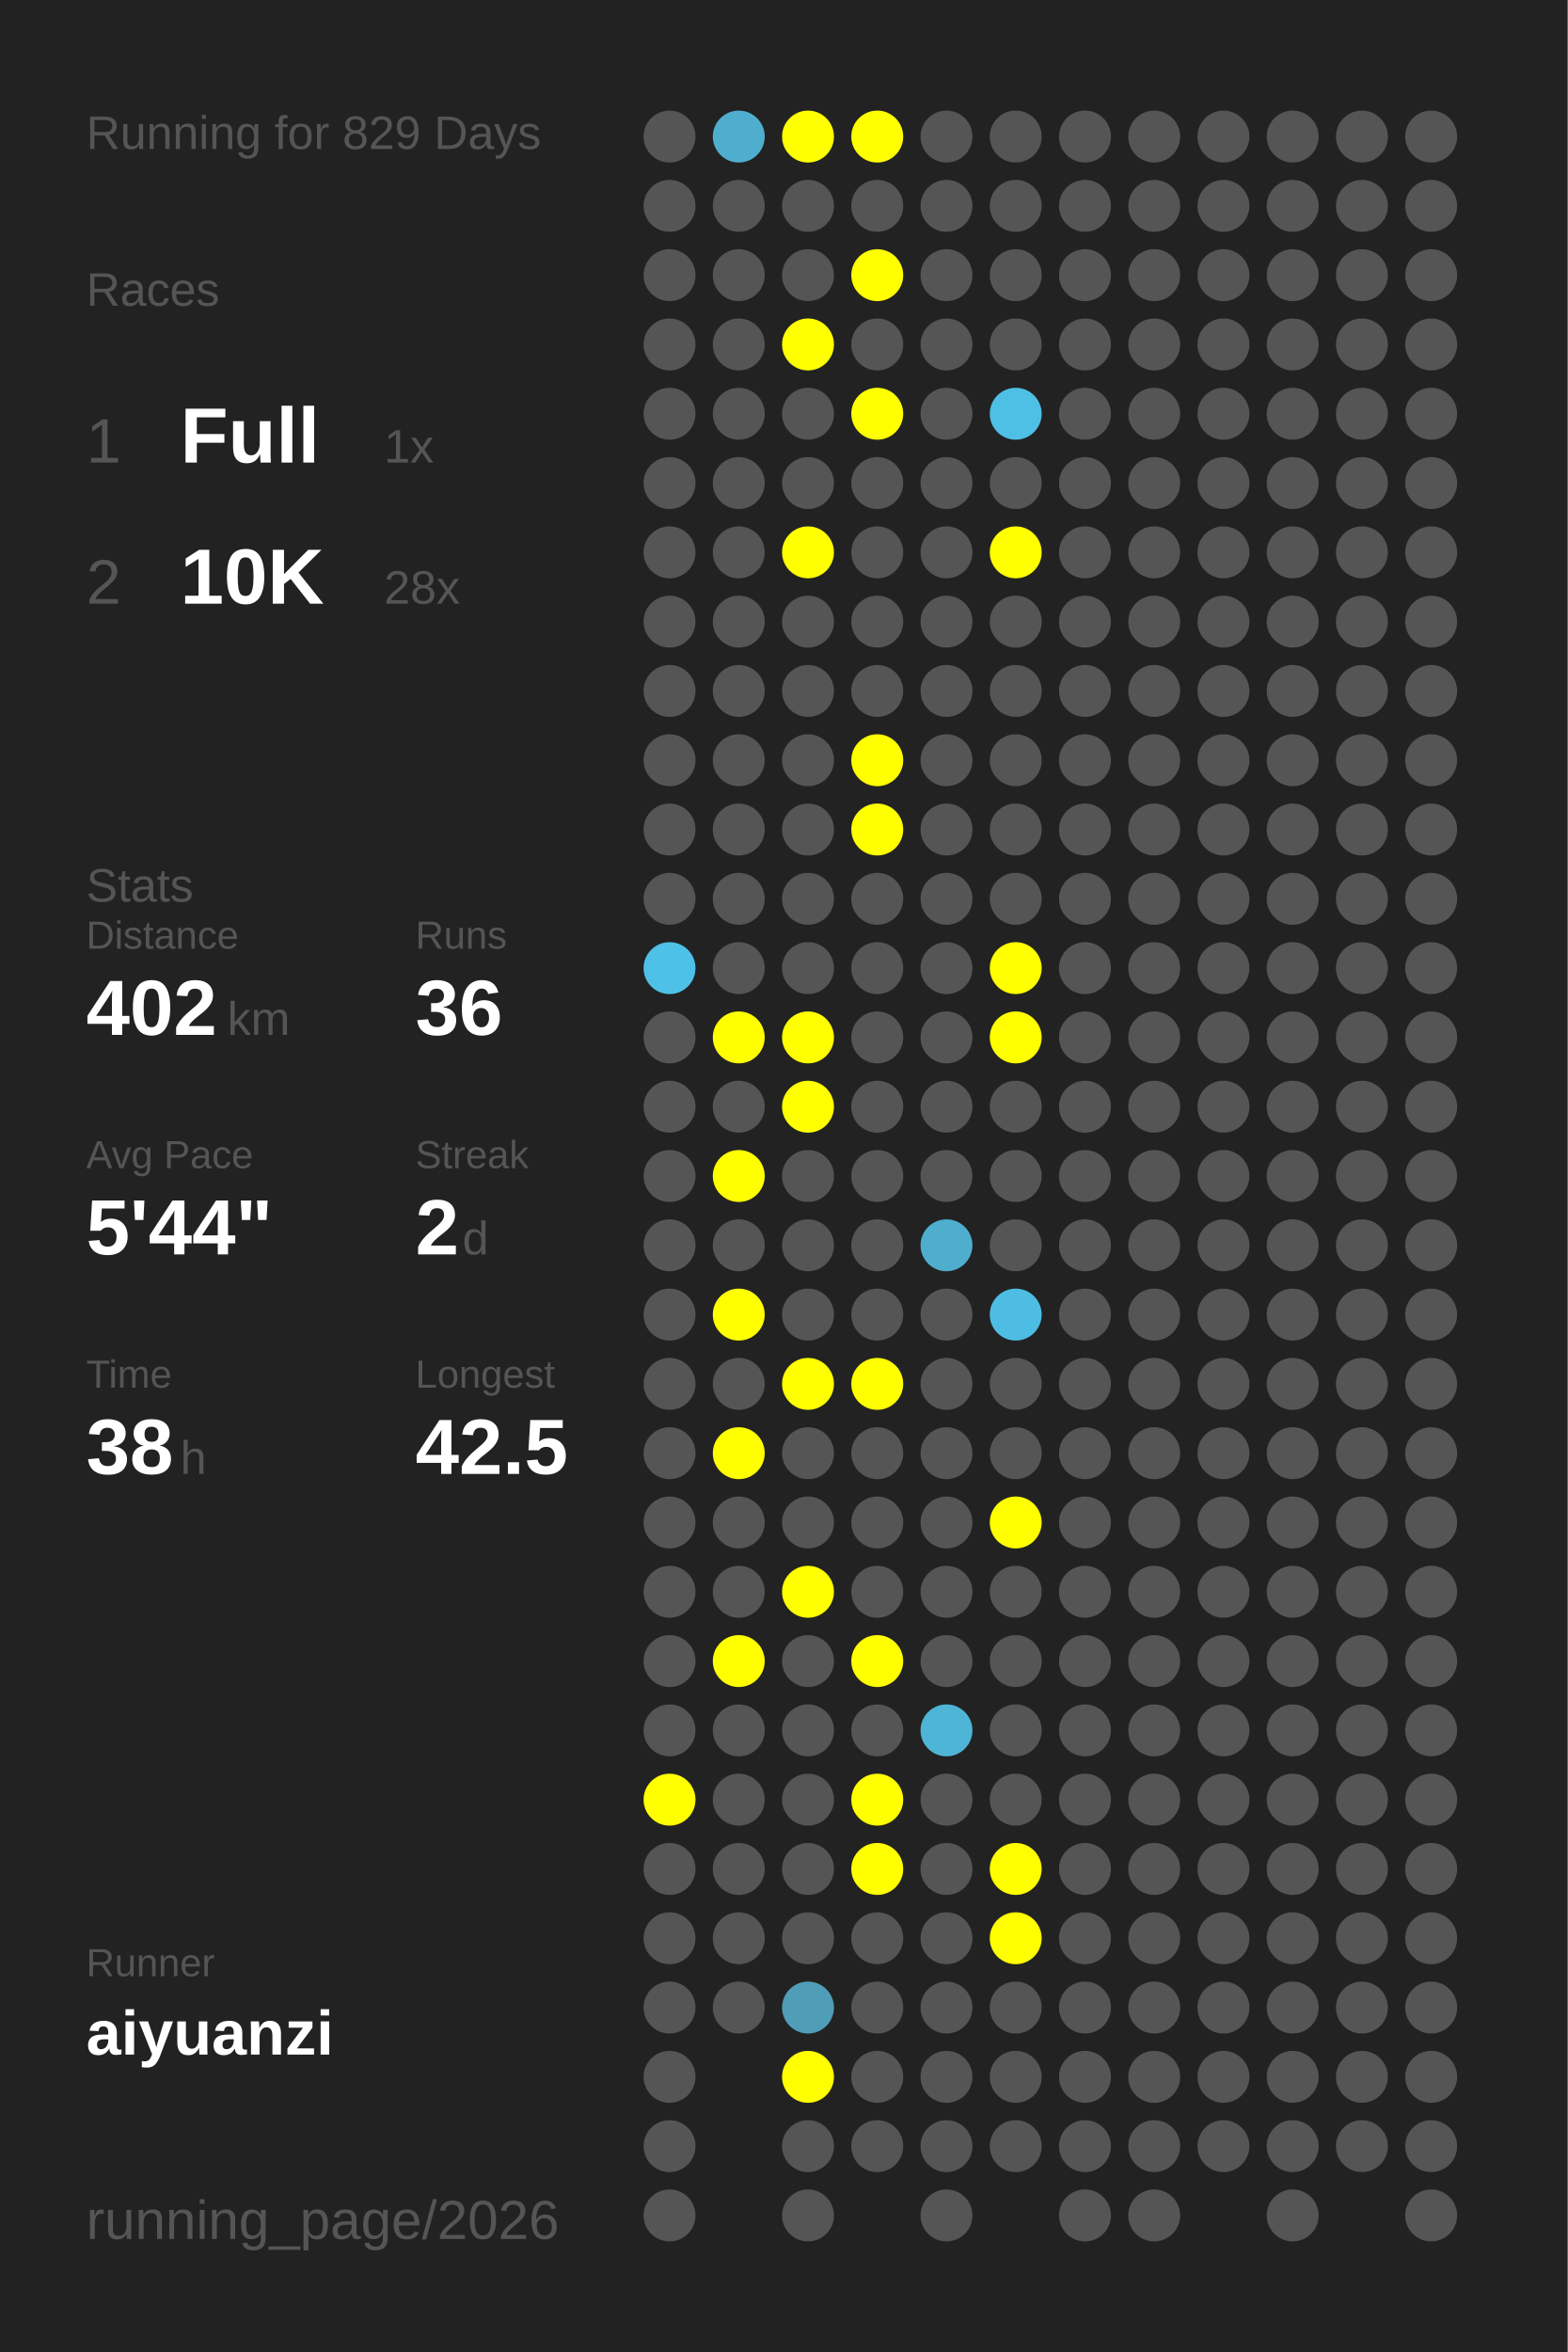
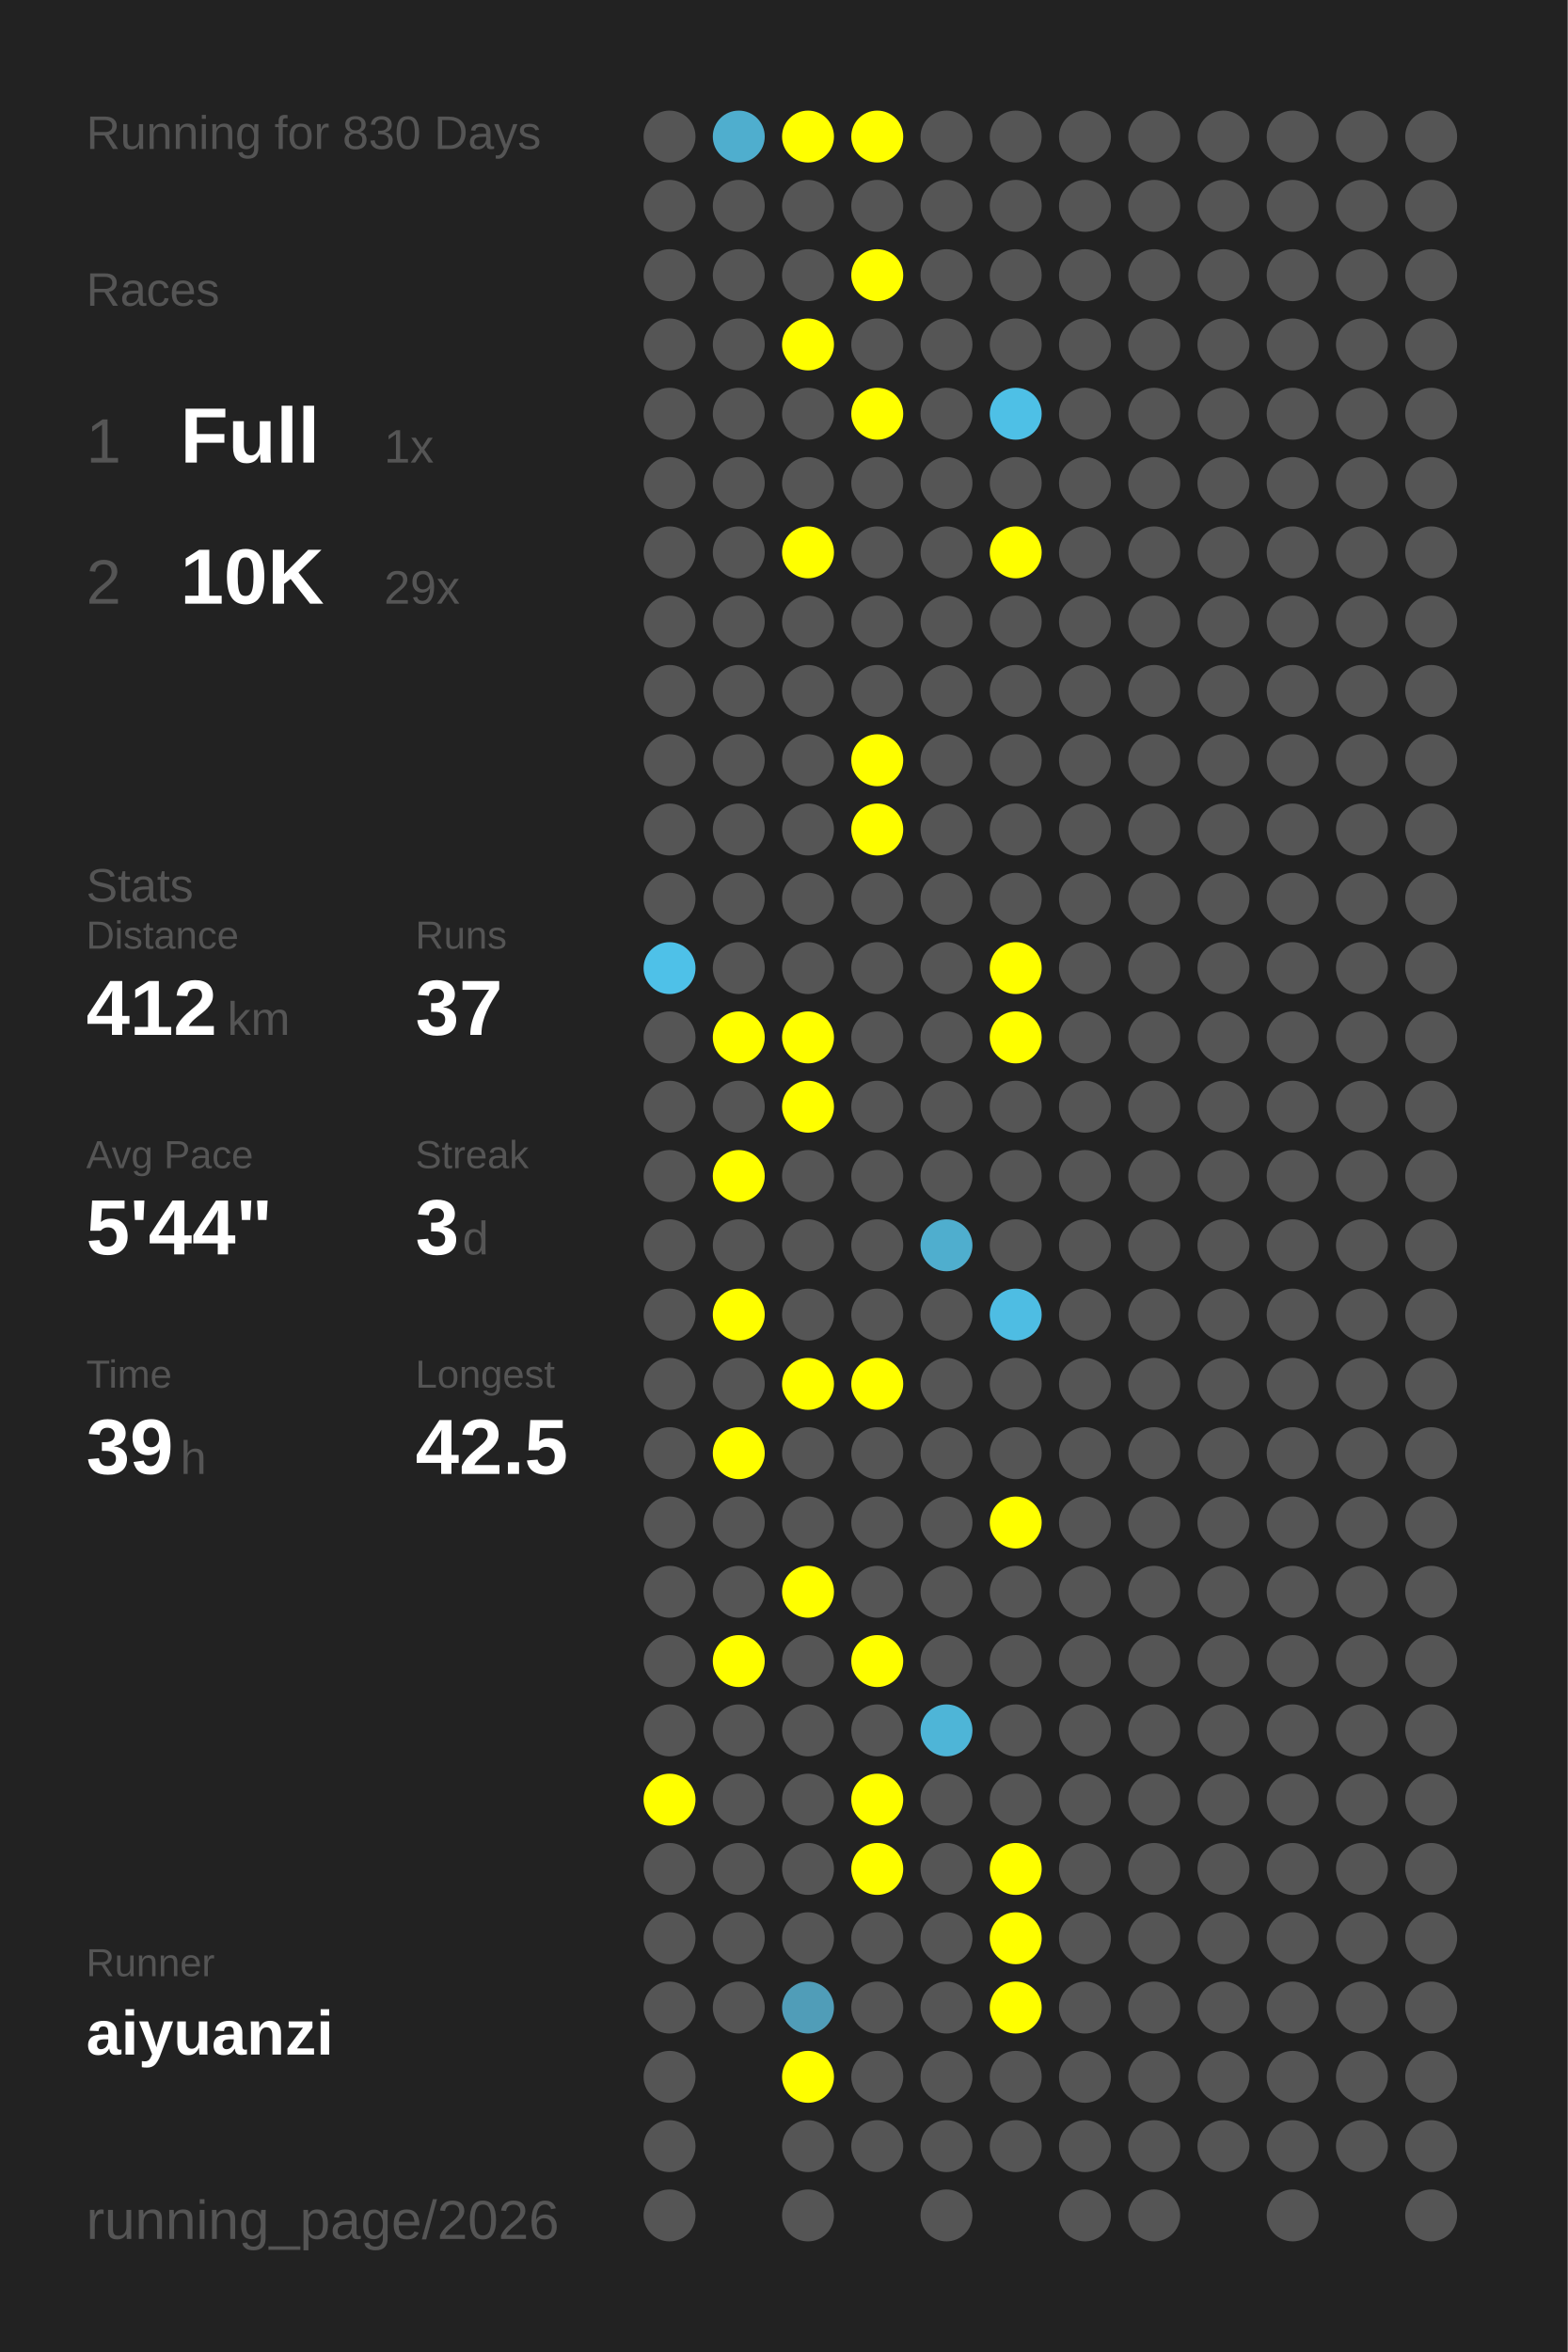
<svg xmlns="http://www.w3.org/2000/svg" baseProfile="full" height="300mm" version="1.1" viewBox="0,0,200,300" width="200mm">
  <defs />
  <rect fill="#222222" height="300" width="200" x="0" y="0" />
-   <text fill="#555555" style="font-size:6px; font-family:Arial;" x="11" y="19">Running for 829 Days</text>
+   <text fill="#555555" style="font-size:6px; font-family:Arial;" x="11" y="19">Running for 830 Days</text>
  <text fill="#555555" style="font-size:6px; font-family:Arial;" x="11" y="39">Races</text>
  <text fill="#555555" style="font-size:8px; font-family:Arial;" x="11" y="59">1</text>
  <text fill="#FFFFFF" style="font-size:10px; font-family:Arial; font-weight:bold;" x="23" y="59">Full</text>
  <text fill="#555555" style="font-size:6px; font-family:Arial;" x="49" y="59">1x</text>
  <text fill="#555555" style="font-size:8px; font-family:Arial;" x="11" y="77">2</text>
  <text fill="#FFFFFF" style="font-size:10px; font-family:Arial; font-weight:bold;" x="23" y="77">10K</text>
-   <text fill="#555555" style="font-size:6px; font-family:Arial;" x="49" y="77">28x</text>
+   <text fill="#555555" style="font-size:6px; font-family:Arial;" x="49" y="77">29x</text>
  <text fill="#555555" style="font-size:6px; font-family:Arial;" x="11" y="115">Stats</text>
  <text fill="#555555" style="font-size:5px; font-family:Arial;" x="11" y="121">Distance</text>
-   <text fill="#FFFFFF" style="font-size:10px; font-family:Arial; font-weight:bold;" x="11" y="132">402</text>
+   <text fill="#FFFFFF" style="font-size:10px; font-family:Arial; font-weight:bold;" x="11" y="132">412</text>
  <text fill="#555555" style="font-size:6px; font-family:Arial;" x="29" y="132">km</text>
  <text fill="#555555" style="font-size:5px; font-family:Arial;" x="53" y="121">Runs</text>
-   <text fill="#FFFFFF" style="font-size:10px; font-family:Arial; font-weight:bold;" x="53" y="132">36</text>
+   <text fill="#FFFFFF" style="font-size:10px; font-family:Arial; font-weight:bold;" x="53" y="132">37</text>
  <text fill="#555555" style="font-size:5px; font-family:Arial;" x="11" y="149">Avg Pace</text>
  <text fill="#FFFFFF" style="font-size:10px; font-family:Arial; font-weight:bold;" x="11" y="160">5'44"</text>
  <text fill="#555555" style="font-size:5px; font-family:Arial;" x="53" y="149">Streak</text>
-   <text fill="#FFFFFF" style="font-size:10px; font-family:Arial; font-weight:bold;" x="53" y="160">2</text>
+   <text fill="#FFFFFF" style="font-size:10px; font-family:Arial; font-weight:bold;" x="53" y="160">3</text>
  <text fill="#555555" style="font-size:6px; font-family:Arial;" x="59" y="160">d</text>
  <text fill="#555555" style="font-size:5px; font-family:Arial;" x="11" y="177">Time</text>
-   <text fill="#FFFFFF" style="font-size:10px; font-family:Arial; font-weight:bold;" x="11" y="188">38</text>
+   <text fill="#FFFFFF" style="font-size:10px; font-family:Arial; font-weight:bold;" x="11" y="188">39</text>
  <text fill="#555555" style="font-size:6px; font-family:Arial;" x="23" y="188">h</text>
  <text fill="#555555" style="font-size:5px; font-family:Arial;" x="53" y="177">Longest</text>
  <text fill="#FFFFFF" style="font-size:10px; font-family:Arial; font-weight:bold;" x="53" y="188">42.5</text>
  <text fill="#555555" style="font-size:5px; font-family:Arial;" x="11" y="252.065">Runner</text>
  <text fill="#FFFFFF" style="font-size:8px; font-family:Arial; font-weight:bold;" x="11" y="262.065">aiyuanzi</text>
  <text fill="#555555" style="font-size:7px; font-family:Arial;" x="11" y="285.581">running_page/2026</text>
  <circle cx="85.417" cy="17.419" fill="#555555" r="3.312" />
  <circle cx="85.417" cy="26.258" fill="#555555" r="3.312" />
  <circle cx="85.417" cy="35.097" fill="#555555" r="3.312" />
  <circle cx="85.417" cy="43.935" fill="#555555" r="3.312" />
  <circle cx="85.417" cy="52.774" fill="#555555" r="3.312" />
  <circle cx="85.417" cy="61.613" fill="#555555" r="3.312" />
  <circle cx="85.417" cy="70.452" fill="#555555" r="3.312" />
  <circle cx="85.417" cy="79.29" fill="#555555" r="3.312" />
  <circle cx="85.417" cy="88.129" fill="#555555" r="3.312" />
  <circle cx="85.417" cy="96.968" fill="#555555" r="3.312" />
  <circle cx="85.417" cy="105.806" fill="#555555" r="3.312" />
  <circle cx="85.417" cy="114.645" fill="#555555" r="3.312" />
  <circle cx="85.417" cy="123.484" fill="#4ec1e8" r="3.312" />
  <circle cx="85.417" cy="132.323" fill="#555555" r="3.312" />
  <circle cx="85.417" cy="141.161" fill="#555555" r="3.312" />
  <circle cx="85.417" cy="150" fill="#555555" r="3.312" />
  <circle cx="85.417" cy="158.839" fill="#555555" r="3.312" />
  <circle cx="85.417" cy="167.677" fill="#555555" r="3.312" />
  <circle cx="85.417" cy="176.516" fill="#555555" r="3.312" />
  <circle cx="85.417" cy="185.355" fill="#555555" r="3.312" />
  <circle cx="85.417" cy="194.194" fill="#555555" r="3.312" />
  <circle cx="85.417" cy="203.032" fill="#555555" r="3.312" />
  <circle cx="85.417" cy="211.871" fill="#555555" r="3.312" />
  <circle cx="85.417" cy="220.71" fill="#555555" r="3.312" />
  <circle cx="85.417" cy="229.548" fill="#FFFF00" r="3.312" />
  <circle cx="85.417" cy="238.387" fill="#555555" r="3.312" />
  <circle cx="85.417" cy="247.226" fill="#555555" r="3.312" />
  <circle cx="85.417" cy="256.065" fill="#555555" r="3.312" />
  <circle cx="85.417" cy="264.903" fill="#555555" r="3.312" />
  <circle cx="85.417" cy="273.742" fill="#555555" r="3.312" />
  <circle cx="85.417" cy="282.581" fill="#555555" r="3.312" />
  <circle cx="94.25" cy="17.419" fill="#4faece" r="3.312" />
  <circle cx="94.25" cy="26.258" fill="#555555" r="3.312" />
  <circle cx="94.25" cy="35.097" fill="#555555" r="3.312" />
  <circle cx="94.25" cy="43.935" fill="#555555" r="3.312" />
  <circle cx="94.25" cy="52.774" fill="#555555" r="3.312" />
  <circle cx="94.25" cy="61.613" fill="#555555" r="3.312" />
  <circle cx="94.25" cy="70.452" fill="#555555" r="3.312" />
  <circle cx="94.25" cy="79.29" fill="#555555" r="3.312" />
  <circle cx="94.25" cy="88.129" fill="#555555" r="3.312" />
  <circle cx="94.25" cy="96.968" fill="#555555" r="3.312" />
  <circle cx="94.25" cy="105.806" fill="#555555" r="3.312" />
  <circle cx="94.25" cy="114.645" fill="#555555" r="3.312" />
  <circle cx="94.25" cy="123.484" fill="#555555" r="3.312" />
  <circle cx="94.25" cy="132.323" fill="#FFFF00" r="3.312" />
  <circle cx="94.25" cy="141.161" fill="#555555" r="3.312" />
  <circle cx="94.25" cy="150" fill="#FFFF00" r="3.312" />
  <circle cx="94.25" cy="158.839" fill="#555555" r="3.312" />
  <circle cx="94.25" cy="167.677" fill="#FFFF00" r="3.312" />
  <circle cx="94.25" cy="176.516" fill="#555555" r="3.312" />
  <circle cx="94.25" cy="185.355" fill="#FFFF00" r="3.312" />
  <circle cx="94.25" cy="194.194" fill="#555555" r="3.312" />
  <circle cx="94.25" cy="203.032" fill="#555555" r="3.312" />
  <circle cx="94.25" cy="211.871" fill="#FFFF00" r="3.312" />
  <circle cx="94.25" cy="220.71" fill="#555555" r="3.312" />
  <circle cx="94.25" cy="229.548" fill="#555555" r="3.312" />
  <circle cx="94.25" cy="238.387" fill="#555555" r="3.312" />
  <circle cx="94.25" cy="247.226" fill="#555555" r="3.312" />
  <circle cx="94.25" cy="256.065" fill="#555555" r="3.312" />
  <circle cx="103.083" cy="17.419" fill="#FFFF00" r="3.312" />
  <circle cx="103.083" cy="26.258" fill="#555555" r="3.312" />
  <circle cx="103.083" cy="35.097" fill="#555555" r="3.312" />
  <circle cx="103.083" cy="43.935" fill="#FFFF00" r="3.312" />
  <circle cx="103.083" cy="52.774" fill="#555555" r="3.312" />
  <circle cx="103.083" cy="61.613" fill="#555555" r="3.312" />
  <circle cx="103.083" cy="70.452" fill="#FFFF00" r="3.312" />
  <circle cx="103.083" cy="79.29" fill="#555555" r="3.312" />
  <circle cx="103.083" cy="88.129" fill="#555555" r="3.312" />
  <circle cx="103.083" cy="96.968" fill="#555555" r="3.312" />
  <circle cx="103.083" cy="105.806" fill="#555555" r="3.312" />
  <circle cx="103.083" cy="114.645" fill="#555555" r="3.312" />
  <circle cx="103.083" cy="123.484" fill="#555555" r="3.312" />
  <circle cx="103.083" cy="132.323" fill="#FFFF00" r="3.312" />
  <circle cx="103.083" cy="141.161" fill="#FFFF00" r="3.312" />
  <circle cx="103.083" cy="150" fill="#555555" r="3.312" />
  <circle cx="103.083" cy="158.839" fill="#555555" r="3.312" />
  <circle cx="103.083" cy="167.677" fill="#555555" r="3.312" />
  <circle cx="103.083" cy="176.516" fill="#FFFF00" r="3.312" />
  <circle cx="103.083" cy="185.355" fill="#555555" r="3.312" />
  <circle cx="103.083" cy="194.194" fill="#555555" r="3.312" />
  <circle cx="103.083" cy="203.032" fill="#FFFF00" r="3.312" />
  <circle cx="103.083" cy="211.871" fill="#555555" r="3.312" />
  <circle cx="103.083" cy="220.71" fill="#555555" r="3.312" />
  <circle cx="103.083" cy="229.548" fill="#555555" r="3.312" />
  <circle cx="103.083" cy="238.387" fill="#555555" r="3.312" />
  <circle cx="103.083" cy="247.226" fill="#555555" r="3.312" />
  <circle cx="103.083" cy="256.065" fill="#509db8" r="3.312" />
  <circle cx="103.083" cy="264.903" fill="#FFFF00" r="3.312" />
  <circle cx="103.083" cy="273.742" fill="#555555" r="3.312" />
  <circle cx="103.083" cy="282.581" fill="#555555" r="3.312" />
  <circle cx="111.917" cy="17.419" fill="#FFFF00" r="3.312" />
  <circle cx="111.917" cy="26.258" fill="#555555" r="3.312" />
  <circle cx="111.917" cy="35.097" fill="#FFFF00" r="3.312" />
  <circle cx="111.917" cy="43.935" fill="#555555" r="3.312" />
  <circle cx="111.917" cy="52.774" fill="#FFFF00" r="3.312" />
  <circle cx="111.917" cy="61.613" fill="#555555" r="3.312" />
  <circle cx="111.917" cy="70.452" fill="#555555" r="3.312" />
  <circle cx="111.917" cy="79.29" fill="#555555" r="3.312" />
  <circle cx="111.917" cy="88.129" fill="#555555" r="3.312" />
  <circle cx="111.917" cy="96.968" fill="#FFFF00" r="3.312" />
  <circle cx="111.917" cy="105.806" fill="#FFFF00" r="3.312" />
  <circle cx="111.917" cy="114.645" fill="#555555" r="3.312" />
  <circle cx="111.917" cy="123.484" fill="#555555" r="3.312" />
  <circle cx="111.917" cy="132.323" fill="#555555" r="3.312" />
  <circle cx="111.917" cy="141.161" fill="#555555" r="3.312" />
  <circle cx="111.917" cy="150" fill="#555555" r="3.312" />
  <circle cx="111.917" cy="158.839" fill="#555555" r="3.312" />
  <circle cx="111.917" cy="167.677" fill="#555555" r="3.312" />
  <circle cx="111.917" cy="176.516" fill="#FFFF00" r="3.312" />
  <circle cx="111.917" cy="185.355" fill="#555555" r="3.312" />
  <circle cx="111.917" cy="194.194" fill="#555555" r="3.312" />
  <circle cx="111.917" cy="203.032" fill="#555555" r="3.312" />
  <circle cx="111.917" cy="211.871" fill="#FFFF00" r="3.312" />
  <circle cx="111.917" cy="220.71" fill="#555555" r="3.312" />
  <circle cx="111.917" cy="229.548" fill="#FFFF00" r="3.312" />
  <circle cx="111.917" cy="238.387" fill="#FFFF00" r="3.312" />
  <circle cx="111.917" cy="247.226" fill="#555555" r="3.312" />
  <circle cx="111.917" cy="256.065" fill="#555555" r="3.312" />
  <circle cx="111.917" cy="264.903" fill="#555555" r="3.312" />
  <circle cx="111.917" cy="273.742" fill="#555555" r="3.312" />
  <circle cx="120.75" cy="17.419" fill="#555555" r="3.312" />
  <circle cx="120.75" cy="26.258" fill="#555555" r="3.312" />
  <circle cx="120.75" cy="35.097" fill="#555555" r="3.312" />
  <circle cx="120.75" cy="43.935" fill="#555555" r="3.312" />
  <circle cx="120.75" cy="52.774" fill="#555555" r="3.312" />
  <circle cx="120.75" cy="61.613" fill="#555555" r="3.312" />
  <circle cx="120.75" cy="70.452" fill="#555555" r="3.312" />
  <circle cx="120.75" cy="79.29" fill="#555555" r="3.312" />
  <circle cx="120.75" cy="88.129" fill="#555555" r="3.312" />
  <circle cx="120.75" cy="96.968" fill="#555555" r="3.312" />
  <circle cx="120.75" cy="105.806" fill="#555555" r="3.312" />
  <circle cx="120.75" cy="114.645" fill="#555555" r="3.312" />
  <circle cx="120.75" cy="123.484" fill="#555555" r="3.312" />
  <circle cx="120.75" cy="132.323" fill="#555555" r="3.312" />
  <circle cx="120.75" cy="141.161" fill="#555555" r="3.312" />
  <circle cx="120.75" cy="150" fill="#555555" r="3.312" />
  <circle cx="120.75" cy="158.839" fill="#4faece" r="3.312" />
  <circle cx="120.75" cy="167.677" fill="#555555" r="3.312" />
  <circle cx="120.75" cy="176.516" fill="#555555" r="3.312" />
  <circle cx="120.75" cy="185.355" fill="#555555" r="3.312" />
  <circle cx="120.75" cy="194.194" fill="#555555" r="3.312" />
  <circle cx="120.75" cy="203.032" fill="#555555" r="3.312" />
  <circle cx="120.75" cy="211.871" fill="#555555" r="3.312" />
  <circle cx="120.75" cy="220.71" fill="#4eb5d7" r="3.312" />
  <circle cx="120.75" cy="229.548" fill="#555555" r="3.312" />
  <circle cx="120.75" cy="238.387" fill="#555555" r="3.312" />
  <circle cx="120.75" cy="247.226" fill="#555555" r="3.312" />
  <circle cx="120.75" cy="256.065" fill="#555555" r="3.312" />
  <circle cx="120.75" cy="264.903" fill="#555555" r="3.312" />
  <circle cx="120.75" cy="273.742" fill="#555555" r="3.312" />
  <circle cx="120.75" cy="282.581" fill="#555555" r="3.312" />
  <circle cx="129.583" cy="17.419" fill="#555555" r="3.312" />
  <circle cx="129.583" cy="26.258" fill="#555555" r="3.312" />
  <circle cx="129.583" cy="35.097" fill="#555555" r="3.312" />
  <circle cx="129.583" cy="43.935" fill="#555555" r="3.312" />
  <circle cx="129.583" cy="52.774" fill="#4ec0e6" r="3.312" />
  <circle cx="129.583" cy="61.613" fill="#555555" r="3.312" />
  <circle cx="129.583" cy="70.452" fill="#FFFF00" r="3.312" />
  <circle cx="129.583" cy="79.29" fill="#555555" r="3.312" />
  <circle cx="129.583" cy="88.129" fill="#555555" r="3.312" />
  <circle cx="129.583" cy="96.968" fill="#555555" r="3.312" />
  <circle cx="129.583" cy="105.806" fill="#555555" r="3.312" />
  <circle cx="129.583" cy="114.645" fill="#555555" r="3.312" />
  <circle cx="129.583" cy="123.484" fill="#FFFF00" r="3.312" />
  <circle cx="129.583" cy="132.323" fill="#FFFF00" r="3.312" />
  <circle cx="129.583" cy="141.161" fill="#555555" r="3.312" />
  <circle cx="129.583" cy="150" fill="#555555" r="3.312" />
  <circle cx="129.583" cy="158.839" fill="#555555" r="3.312" />
  <circle cx="129.583" cy="167.677" fill="#4ebde3" r="3.312" />
  <circle cx="129.583" cy="176.516" fill="#555555" r="3.312" />
  <circle cx="129.583" cy="185.355" fill="#555555" r="3.312" />
  <circle cx="129.583" cy="194.194" fill="#FFFF00" r="3.312" />
  <circle cx="129.583" cy="203.032" fill="#555555" r="3.312" />
  <circle cx="129.583" cy="211.871" fill="#555555" r="3.312" />
  <circle cx="129.583" cy="220.71" fill="#555555" r="3.312" />
  <circle cx="129.583" cy="229.548" fill="#555555" r="3.312" />
  <circle cx="129.583" cy="238.387" fill="#FFFF00" r="3.312" />
  <circle cx="129.583" cy="247.226" fill="#FFFF00" r="3.312" />
-   <circle cx="129.583" cy="256.065" fill="#555555" r="3.312" />
+   <circle cx="129.583" cy="256.065" fill="#FFFF00" r="3.312" />
  <circle cx="129.583" cy="264.903" fill="#555555" r="3.312" />
  <circle cx="129.583" cy="273.742" fill="#555555" r="3.312" />
  <circle cx="138.417" cy="17.419" fill="#555555" r="3.312" />
  <circle cx="138.417" cy="26.258" fill="#555555" r="3.312" />
  <circle cx="138.417" cy="35.097" fill="#555555" r="3.312" />
  <circle cx="138.417" cy="43.935" fill="#555555" r="3.312" />
  <circle cx="138.417" cy="52.774" fill="#555555" r="3.312" />
  <circle cx="138.417" cy="61.613" fill="#555555" r="3.312" />
  <circle cx="138.417" cy="70.452" fill="#555555" r="3.312" />
  <circle cx="138.417" cy="79.29" fill="#555555" r="3.312" />
  <circle cx="138.417" cy="88.129" fill="#555555" r="3.312" />
  <circle cx="138.417" cy="96.968" fill="#555555" r="3.312" />
  <circle cx="138.417" cy="105.806" fill="#555555" r="3.312" />
  <circle cx="138.417" cy="114.645" fill="#555555" r="3.312" />
  <circle cx="138.417" cy="123.484" fill="#555555" r="3.312" />
  <circle cx="138.417" cy="132.323" fill="#555555" r="3.312" />
  <circle cx="138.417" cy="141.161" fill="#555555" r="3.312" />
  <circle cx="138.417" cy="150" fill="#555555" r="3.312" />
  <circle cx="138.417" cy="158.839" fill="#555555" r="3.312" />
  <circle cx="138.417" cy="167.677" fill="#555555" r="3.312" />
  <circle cx="138.417" cy="176.516" fill="#555555" r="3.312" />
  <circle cx="138.417" cy="185.355" fill="#555555" r="3.312" />
  <circle cx="138.417" cy="194.194" fill="#555555" r="3.312" />
  <circle cx="138.417" cy="203.032" fill="#555555" r="3.312" />
  <circle cx="138.417" cy="211.871" fill="#555555" r="3.312" />
  <circle cx="138.417" cy="220.71" fill="#555555" r="3.312" />
  <circle cx="138.417" cy="229.548" fill="#555555" r="3.312" />
  <circle cx="138.417" cy="238.387" fill="#555555" r="3.312" />
  <circle cx="138.417" cy="247.226" fill="#555555" r="3.312" />
  <circle cx="138.417" cy="256.065" fill="#555555" r="3.312" />
  <circle cx="138.417" cy="264.903" fill="#555555" r="3.312" />
  <circle cx="138.417" cy="273.742" fill="#555555" r="3.312" />
  <circle cx="138.417" cy="282.581" fill="#555555" r="3.312" />
  <circle cx="147.25" cy="17.419" fill="#555555" r="3.312" />
  <circle cx="147.25" cy="26.258" fill="#555555" r="3.312" />
  <circle cx="147.25" cy="35.097" fill="#555555" r="3.312" />
  <circle cx="147.25" cy="43.935" fill="#555555" r="3.312" />
  <circle cx="147.25" cy="52.774" fill="#555555" r="3.312" />
  <circle cx="147.25" cy="61.613" fill="#555555" r="3.312" />
  <circle cx="147.25" cy="70.452" fill="#555555" r="3.312" />
  <circle cx="147.25" cy="79.29" fill="#555555" r="3.312" />
  <circle cx="147.25" cy="88.129" fill="#555555" r="3.312" />
  <circle cx="147.25" cy="96.968" fill="#555555" r="3.312" />
  <circle cx="147.25" cy="105.806" fill="#555555" r="3.312" />
  <circle cx="147.25" cy="114.645" fill="#555555" r="3.312" />
  <circle cx="147.25" cy="123.484" fill="#555555" r="3.312" />
  <circle cx="147.25" cy="132.323" fill="#555555" r="3.312" />
  <circle cx="147.25" cy="141.161" fill="#555555" r="3.312" />
  <circle cx="147.25" cy="150" fill="#555555" r="3.312" />
  <circle cx="147.25" cy="158.839" fill="#555555" r="3.312" />
  <circle cx="147.25" cy="167.677" fill="#555555" r="3.312" />
  <circle cx="147.25" cy="176.516" fill="#555555" r="3.312" />
  <circle cx="147.25" cy="185.355" fill="#555555" r="3.312" />
  <circle cx="147.25" cy="194.194" fill="#555555" r="3.312" />
  <circle cx="147.25" cy="203.032" fill="#555555" r="3.312" />
  <circle cx="147.25" cy="211.871" fill="#555555" r="3.312" />
  <circle cx="147.25" cy="220.71" fill="#555555" r="3.312" />
  <circle cx="147.25" cy="229.548" fill="#555555" r="3.312" />
  <circle cx="147.25" cy="238.387" fill="#555555" r="3.312" />
  <circle cx="147.25" cy="247.226" fill="#555555" r="3.312" />
  <circle cx="147.25" cy="256.065" fill="#555555" r="3.312" />
  <circle cx="147.25" cy="264.903" fill="#555555" r="3.312" />
  <circle cx="147.25" cy="273.742" fill="#555555" r="3.312" />
  <circle cx="147.25" cy="282.581" fill="#555555" r="3.312" />
  <circle cx="156.083" cy="17.419" fill="#555555" r="3.312" />
  <circle cx="156.083" cy="26.258" fill="#555555" r="3.312" />
  <circle cx="156.083" cy="35.097" fill="#555555" r="3.312" />
  <circle cx="156.083" cy="43.935" fill="#555555" r="3.312" />
  <circle cx="156.083" cy="52.774" fill="#555555" r="3.312" />
  <circle cx="156.083" cy="61.613" fill="#555555" r="3.312" />
  <circle cx="156.083" cy="70.452" fill="#555555" r="3.312" />
  <circle cx="156.083" cy="79.29" fill="#555555" r="3.312" />
  <circle cx="156.083" cy="88.129" fill="#555555" r="3.312" />
  <circle cx="156.083" cy="96.968" fill="#555555" r="3.312" />
  <circle cx="156.083" cy="105.806" fill="#555555" r="3.312" />
  <circle cx="156.083" cy="114.645" fill="#555555" r="3.312" />
  <circle cx="156.083" cy="123.484" fill="#555555" r="3.312" />
  <circle cx="156.083" cy="132.323" fill="#555555" r="3.312" />
  <circle cx="156.083" cy="141.161" fill="#555555" r="3.312" />
  <circle cx="156.083" cy="150" fill="#555555" r="3.312" />
  <circle cx="156.083" cy="158.839" fill="#555555" r="3.312" />
  <circle cx="156.083" cy="167.677" fill="#555555" r="3.312" />
  <circle cx="156.083" cy="176.516" fill="#555555" r="3.312" />
  <circle cx="156.083" cy="185.355" fill="#555555" r="3.312" />
  <circle cx="156.083" cy="194.194" fill="#555555" r="3.312" />
  <circle cx="156.083" cy="203.032" fill="#555555" r="3.312" />
  <circle cx="156.083" cy="211.871" fill="#555555" r="3.312" />
  <circle cx="156.083" cy="220.71" fill="#555555" r="3.312" />
  <circle cx="156.083" cy="229.548" fill="#555555" r="3.312" />
  <circle cx="156.083" cy="238.387" fill="#555555" r="3.312" />
  <circle cx="156.083" cy="247.226" fill="#555555" r="3.312" />
  <circle cx="156.083" cy="256.065" fill="#555555" r="3.312" />
  <circle cx="156.083" cy="264.903" fill="#555555" r="3.312" />
  <circle cx="156.083" cy="273.742" fill="#555555" r="3.312" />
  <circle cx="164.917" cy="17.419" fill="#555555" r="3.312" />
  <circle cx="164.917" cy="26.258" fill="#555555" r="3.312" />
  <circle cx="164.917" cy="35.097" fill="#555555" r="3.312" />
  <circle cx="164.917" cy="43.935" fill="#555555" r="3.312" />
  <circle cx="164.917" cy="52.774" fill="#555555" r="3.312" />
  <circle cx="164.917" cy="61.613" fill="#555555" r="3.312" />
  <circle cx="164.917" cy="70.452" fill="#555555" r="3.312" />
  <circle cx="164.917" cy="79.29" fill="#555555" r="3.312" />
  <circle cx="164.917" cy="88.129" fill="#555555" r="3.312" />
  <circle cx="164.917" cy="96.968" fill="#555555" r="3.312" />
  <circle cx="164.917" cy="105.806" fill="#555555" r="3.312" />
  <circle cx="164.917" cy="114.645" fill="#555555" r="3.312" />
  <circle cx="164.917" cy="123.484" fill="#555555" r="3.312" />
  <circle cx="164.917" cy="132.323" fill="#555555" r="3.312" />
  <circle cx="164.917" cy="141.161" fill="#555555" r="3.312" />
  <circle cx="164.917" cy="150" fill="#555555" r="3.312" />
  <circle cx="164.917" cy="158.839" fill="#555555" r="3.312" />
  <circle cx="164.917" cy="167.677" fill="#555555" r="3.312" />
  <circle cx="164.917" cy="176.516" fill="#555555" r="3.312" />
  <circle cx="164.917" cy="185.355" fill="#555555" r="3.312" />
  <circle cx="164.917" cy="194.194" fill="#555555" r="3.312" />
  <circle cx="164.917" cy="203.032" fill="#555555" r="3.312" />
  <circle cx="164.917" cy="211.871" fill="#555555" r="3.312" />
  <circle cx="164.917" cy="220.71" fill="#555555" r="3.312" />
  <circle cx="164.917" cy="229.548" fill="#555555" r="3.312" />
  <circle cx="164.917" cy="238.387" fill="#555555" r="3.312" />
  <circle cx="164.917" cy="247.226" fill="#555555" r="3.312" />
  <circle cx="164.917" cy="256.065" fill="#555555" r="3.312" />
  <circle cx="164.917" cy="264.903" fill="#555555" r="3.312" />
  <circle cx="164.917" cy="273.742" fill="#555555" r="3.312" />
  <circle cx="164.917" cy="282.581" fill="#555555" r="3.312" />
  <circle cx="173.75" cy="17.419" fill="#555555" r="3.312" />
  <circle cx="173.75" cy="26.258" fill="#555555" r="3.312" />
  <circle cx="173.75" cy="35.097" fill="#555555" r="3.312" />
  <circle cx="173.75" cy="43.935" fill="#555555" r="3.312" />
  <circle cx="173.75" cy="52.774" fill="#555555" r="3.312" />
  <circle cx="173.75" cy="61.613" fill="#555555" r="3.312" />
  <circle cx="173.75" cy="70.452" fill="#555555" r="3.312" />
  <circle cx="173.75" cy="79.29" fill="#555555" r="3.312" />
  <circle cx="173.75" cy="88.129" fill="#555555" r="3.312" />
  <circle cx="173.75" cy="96.968" fill="#555555" r="3.312" />
  <circle cx="173.75" cy="105.806" fill="#555555" r="3.312" />
  <circle cx="173.75" cy="114.645" fill="#555555" r="3.312" />
  <circle cx="173.75" cy="123.484" fill="#555555" r="3.312" />
  <circle cx="173.75" cy="132.323" fill="#555555" r="3.312" />
  <circle cx="173.75" cy="141.161" fill="#555555" r="3.312" />
  <circle cx="173.75" cy="150" fill="#555555" r="3.312" />
  <circle cx="173.75" cy="158.839" fill="#555555" r="3.312" />
  <circle cx="173.75" cy="167.677" fill="#555555" r="3.312" />
  <circle cx="173.75" cy="176.516" fill="#555555" r="3.312" />
  <circle cx="173.75" cy="185.355" fill="#555555" r="3.312" />
  <circle cx="173.75" cy="194.194" fill="#555555" r="3.312" />
  <circle cx="173.75" cy="203.032" fill="#555555" r="3.312" />
  <circle cx="173.75" cy="211.871" fill="#555555" r="3.312" />
  <circle cx="173.75" cy="220.71" fill="#555555" r="3.312" />
  <circle cx="173.75" cy="229.548" fill="#555555" r="3.312" />
  <circle cx="173.75" cy="238.387" fill="#555555" r="3.312" />
  <circle cx="173.75" cy="247.226" fill="#555555" r="3.312" />
  <circle cx="173.75" cy="256.065" fill="#555555" r="3.312" />
  <circle cx="173.75" cy="264.903" fill="#555555" r="3.312" />
  <circle cx="173.75" cy="273.742" fill="#555555" r="3.312" />
  <circle cx="182.583" cy="17.419" fill="#555555" r="3.312" />
  <circle cx="182.583" cy="26.258" fill="#555555" r="3.312" />
  <circle cx="182.583" cy="35.097" fill="#555555" r="3.312" />
  <circle cx="182.583" cy="43.935" fill="#555555" r="3.312" />
  <circle cx="182.583" cy="52.774" fill="#555555" r="3.312" />
  <circle cx="182.583" cy="61.613" fill="#555555" r="3.312" />
  <circle cx="182.583" cy="70.452" fill="#555555" r="3.312" />
  <circle cx="182.583" cy="79.29" fill="#555555" r="3.312" />
  <circle cx="182.583" cy="88.129" fill="#555555" r="3.312" />
  <circle cx="182.583" cy="96.968" fill="#555555" r="3.312" />
  <circle cx="182.583" cy="105.806" fill="#555555" r="3.312" />
  <circle cx="182.583" cy="114.645" fill="#555555" r="3.312" />
  <circle cx="182.583" cy="123.484" fill="#555555" r="3.312" />
  <circle cx="182.583" cy="132.323" fill="#555555" r="3.312" />
  <circle cx="182.583" cy="141.161" fill="#555555" r="3.312" />
  <circle cx="182.583" cy="150" fill="#555555" r="3.312" />
  <circle cx="182.583" cy="158.839" fill="#555555" r="3.312" />
  <circle cx="182.583" cy="167.677" fill="#555555" r="3.312" />
  <circle cx="182.583" cy="176.516" fill="#555555" r="3.312" />
  <circle cx="182.583" cy="185.355" fill="#555555" r="3.312" />
  <circle cx="182.583" cy="194.194" fill="#555555" r="3.312" />
  <circle cx="182.583" cy="203.032" fill="#555555" r="3.312" />
  <circle cx="182.583" cy="211.871" fill="#555555" r="3.312" />
  <circle cx="182.583" cy="220.71" fill="#555555" r="3.312" />
  <circle cx="182.583" cy="229.548" fill="#555555" r="3.312" />
  <circle cx="182.583" cy="238.387" fill="#555555" r="3.312" />
  <circle cx="182.583" cy="247.226" fill="#555555" r="3.312" />
  <circle cx="182.583" cy="256.065" fill="#555555" r="3.312" />
  <circle cx="182.583" cy="264.903" fill="#555555" r="3.312" />
  <circle cx="182.583" cy="273.742" fill="#555555" r="3.312" />
  <circle cx="182.583" cy="282.581" fill="#555555" r="3.312" />
</svg>
